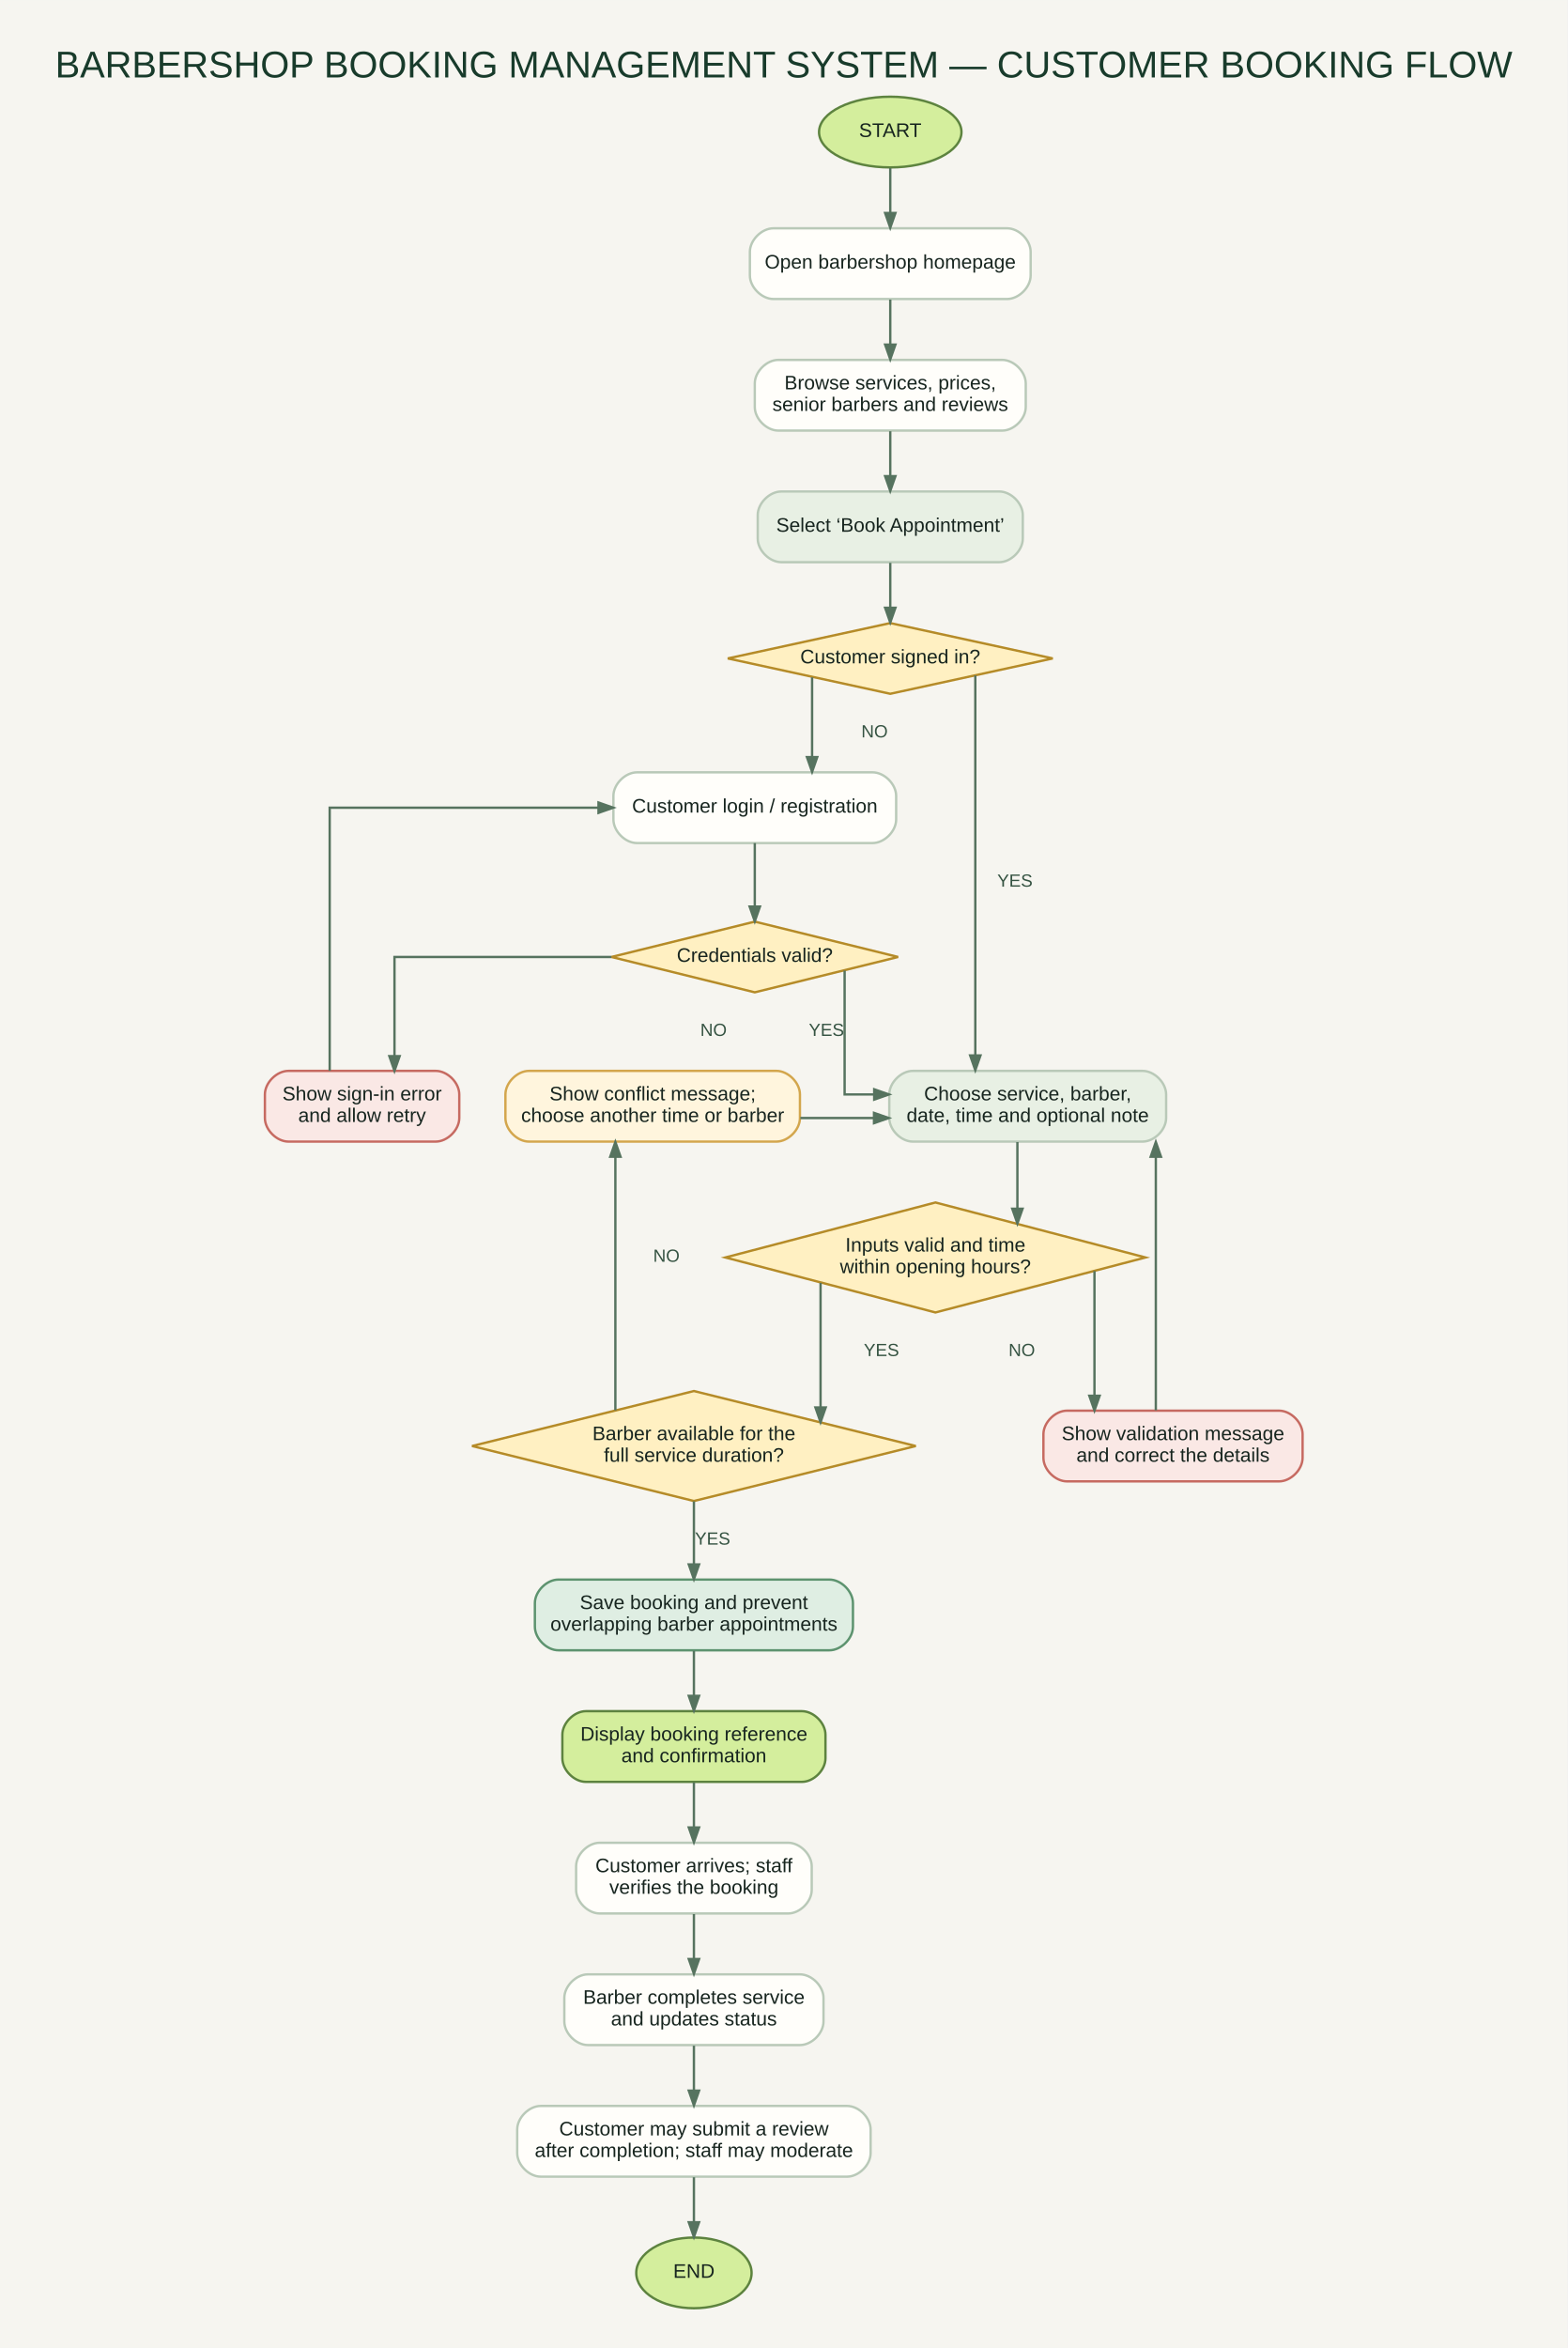
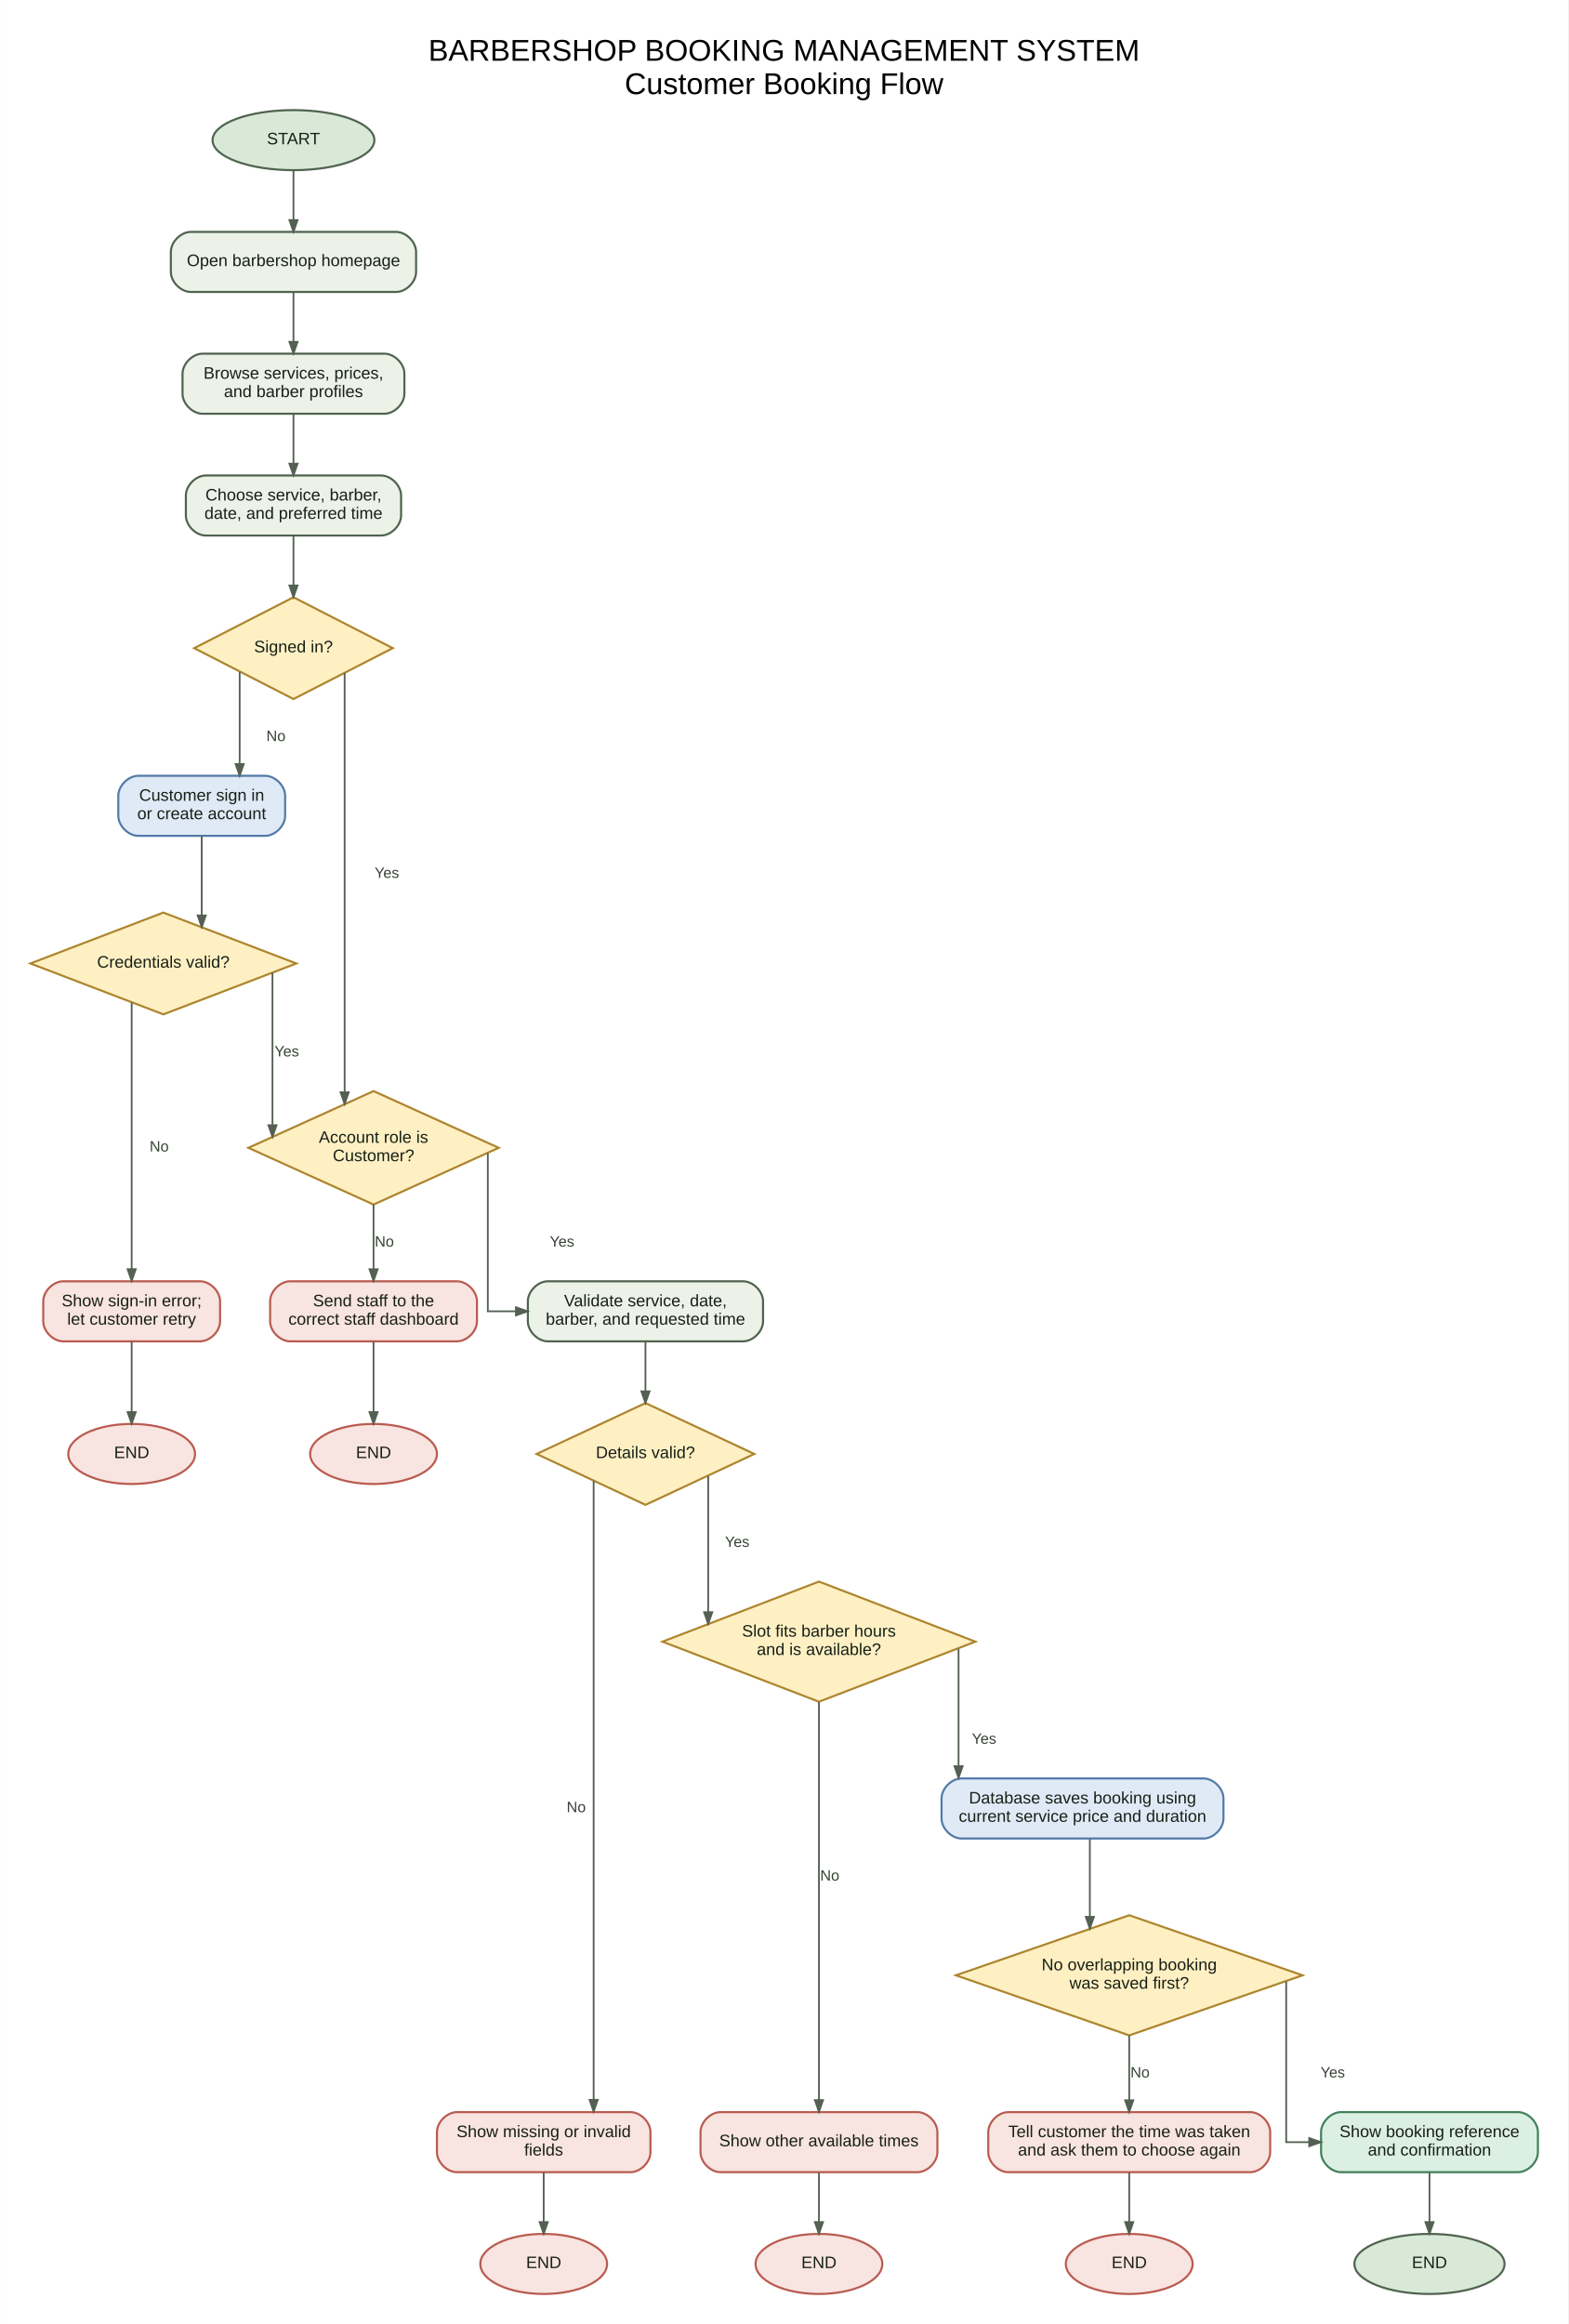
- <svg xmlns="http://www.w3.org/2000/svg" width="798pt" height="1195pt" viewBox="0.00 0.00 798.32 1195.32">
-   <g id="graph0" class="graph" transform="scale(1 1) rotate(0) translate(20.16 1175.16)">
-     <polygon fill="#f6f5f0" stroke="transparent" points="-20.16,20.16 -20.16,-1175.16 778.16,-1175.16 778.16,20.16 -20.16,20.16" />
-     <text text-anchor="middle" x="379" y="-1135.8" font-family="Arial" font-size="19.00" fill="#183b2b">BARBERSHOP BOOKING MANAGEMENT SYSTEM — CUSTOMER BOOKING FLOW</text>
+ <svg xmlns="http://www.w3.org/2000/svg" width="940pt" height="1393pt" viewBox="0.00 0.00 939.85 1393.00">
+   <g id="graph0" class="graph" transform="scale(1 1) rotate(0) translate(18 1375)">
+     <polygon fill="white" stroke="transparent" points="-18,18 -18,-1375 921.85,-1375 921.85,18 -18,18" />
+     <text text-anchor="middle" x="451.92" y="-1338.6" font-family="Arial" font-size="18.00">BARBERSHOP BOOKING MANAGEMENT SYSTEM</text>
+     <text text-anchor="middle" x="451.92" y="-1318.6" font-family="Arial" font-size="18.00">Customer Booking Flow</text>
    <g id="node1" class="node">
-       <ellipse fill="#d4ee9d" stroke="#5d833f" stroke-width="1.2" cx="433.25" cy="-1108" rx="36.27" ry="18" />
-       <text text-anchor="middle" x="433.25" y="-1105.5" font-family="Arial" font-size="10.00" fill="#17251f">START</text>
+       <ellipse fill="#d8ead7" stroke="#50634f" stroke-width="1.25" cx="157.85" cy="-1291" rx="48.5" ry="18" />
+       <text text-anchor="middle" x="157.85" y="-1288.5" font-family="Arial" font-size="10.00" fill="#172016">START</text>
    </g>
    <g id="node2" class="node">
-       <path fill="#fffefa" stroke="#b9c9b8" stroke-width="1.2" d="M492.75,-1059C492.75,-1059 373.75,-1059 373.75,-1059 367.75,-1059 361.75,-1053 361.75,-1047 361.75,-1047 361.75,-1035 361.75,-1035 361.75,-1029 367.75,-1023 373.75,-1023 373.75,-1023 492.75,-1023 492.75,-1023 498.75,-1023 504.75,-1029 504.75,-1035 504.75,-1035 504.75,-1047 504.75,-1047 504.75,-1053 498.75,-1059 492.75,-1059" />
-       <text text-anchor="middle" x="433.25" y="-1038.5" font-family="Arial" font-size="10.00" fill="#17251f">Open barbershop homepage</text>
+       <path fill="#edf2e8" stroke="#50634f" stroke-width="1.25" d="M219.35,-1236C219.35,-1236 96.35,-1236 96.35,-1236 90.35,-1236 84.35,-1230 84.35,-1224 84.35,-1224 84.35,-1212 84.35,-1212 84.35,-1206 90.35,-1200 96.35,-1200 96.35,-1200 219.35,-1200 219.35,-1200 225.35,-1200 231.35,-1206 231.35,-1212 231.35,-1212 231.35,-1224 231.35,-1224 231.35,-1230 225.35,-1236 219.35,-1236" />
+       <text text-anchor="middle" x="157.85" y="-1215.5" font-family="Arial" font-size="10.00" fill="#172016">Open barbershop homepage</text>
    </g>
    <g id="edge1" class="edge">
-       <path fill="none" stroke="#56735f" stroke-width="1.2" d="M433.25,-1089.69C433.25,-1089.69 433.25,-1066.79 433.25,-1066.79" />
-       <polygon fill="#56735f" stroke="#56735f" stroke-width="1.2" points="435.88,-1066.79 433.25,-1059.29 430.63,-1066.79 435.88,-1066.79" />
+       <path fill="none" stroke="#536052" stroke-width="1.05" d="M157.85,-1272.96C157.85,-1272.96 157.85,-1243.09 157.85,-1243.09" />
+       <polygon fill="#536052" stroke="#536052" stroke-width="1.05" points="160.3,-1243.09 157.85,-1236.09 155.4,-1243.09 160.3,-1243.09" />
    </g>
    <g id="node3" class="node">
-       <path fill="#fffefa" stroke="#b9c9b8" stroke-width="1.2" d="M490.25,-992C490.25,-992 376.25,-992 376.25,-992 370.25,-992 364.25,-986 364.25,-980 364.25,-980 364.25,-968 364.25,-968 364.25,-962 370.25,-956 376.25,-956 376.25,-956 490.25,-956 490.25,-956 496.25,-956 502.25,-962 502.25,-968 502.25,-968 502.25,-980 502.25,-980 502.25,-986 496.25,-992 490.25,-992" />
-       <text text-anchor="middle" x="433.25" y="-977" font-family="Arial" font-size="10.00" fill="#17251f">Browse services, prices,</text>
-       <text text-anchor="middle" x="433.25" y="-966" font-family="Arial" font-size="10.00" fill="#17251f">senior barbers and reviews</text>
+       <path fill="#edf2e8" stroke="#50634f" stroke-width="1.25" d="M212.35,-1163C212.35,-1163 103.35,-1163 103.35,-1163 97.35,-1163 91.35,-1157 91.35,-1151 91.35,-1151 91.35,-1139 91.35,-1139 91.35,-1133 97.35,-1127 103.35,-1127 103.35,-1127 212.35,-1127 212.35,-1127 218.35,-1127 224.35,-1133 224.35,-1139 224.35,-1139 224.35,-1151 224.35,-1151 224.35,-1157 218.35,-1163 212.35,-1163" />
+       <text text-anchor="middle" x="157.85" y="-1148" font-family="Arial" font-size="10.00" fill="#172016">Browse services, prices,</text>
+       <text text-anchor="middle" x="157.85" y="-1137" font-family="Arial" font-size="10.00" fill="#172016">and barber profiles</text>
    </g>
    <g id="edge2" class="edge">
-       <path fill="none" stroke="#56735f" stroke-width="1.2" d="M433.25,-1022.69C433.25,-1022.69 433.25,-999.79 433.25,-999.79" />
-       <polygon fill="#56735f" stroke="#56735f" stroke-width="1.2" points="435.88,-999.79 433.25,-992.29 430.63,-999.79 435.88,-999.79" />
+       <path fill="none" stroke="#536052" stroke-width="1.05" d="M157.85,-1199.96C157.85,-1199.96 157.85,-1170.09 157.85,-1170.09" />
+       <polygon fill="#536052" stroke="#536052" stroke-width="1.05" points="160.3,-1170.09 157.85,-1163.09 155.4,-1170.09 160.3,-1170.09" />
    </g>
    <g id="node4" class="node">
-       <path fill="#e8f0e4" stroke="#b9c9b8" stroke-width="1.2" d="M488.75,-925C488.75,-925 377.75,-925 377.75,-925 371.75,-925 365.75,-919 365.75,-913 365.75,-913 365.75,-901 365.75,-901 365.75,-895 371.75,-889 377.75,-889 377.75,-889 488.75,-889 488.75,-889 494.75,-889 500.75,-895 500.75,-901 500.75,-901 500.75,-913 500.75,-913 500.75,-919 494.75,-925 488.75,-925" />
-       <text text-anchor="middle" x="433.25" y="-904.5" font-family="Arial" font-size="10.00" fill="#17251f">Select ‘Book Appointment’</text>
+       <path fill="#edf2e8" stroke="#50634f" stroke-width="1.25" d="M210.35,-1090C210.35,-1090 105.35,-1090 105.35,-1090 99.35,-1090 93.35,-1084 93.35,-1078 93.35,-1078 93.35,-1066 93.35,-1066 93.35,-1060 99.35,-1054 105.35,-1054 105.35,-1054 210.35,-1054 210.35,-1054 216.35,-1054 222.35,-1060 222.35,-1066 222.35,-1066 222.35,-1078 222.35,-1078 222.35,-1084 216.35,-1090 210.35,-1090" />
+       <text text-anchor="middle" x="157.85" y="-1075" font-family="Arial" font-size="10.00" fill="#172016">Choose service, barber,</text>
+       <text text-anchor="middle" x="157.85" y="-1064" font-family="Arial" font-size="10.00" fill="#172016">date, and preferred time</text>
    </g>
    <g id="edge3" class="edge">
-       <path fill="none" stroke="#56735f" stroke-width="1.2" d="M433.25,-955.69C433.25,-955.69 433.25,-932.79 433.25,-932.79" />
-       <polygon fill="#56735f" stroke="#56735f" stroke-width="1.2" points="435.88,-932.79 433.25,-925.29 430.63,-932.79 435.88,-932.79" />
+       <path fill="none" stroke="#536052" stroke-width="1.05" d="M157.85,-1126.96C157.85,-1126.96 157.85,-1097.09 157.85,-1097.09" />
+       <polygon fill="#536052" stroke="#536052" stroke-width="1.05" points="160.3,-1097.09 157.85,-1090.09 155.4,-1097.09 160.3,-1097.09" />
    </g>
    <g id="node5" class="node">
-       <polygon fill="#fff0c2" stroke="#b58b28" stroke-width="1.2" points="433.25,-858 350.5,-840 433.25,-822 516,-840 433.25,-858" />
-       <text text-anchor="middle" x="433.25" y="-837.5" font-family="Arial" font-size="10.00" fill="#17251f">Customer signed in?</text>
+       <polygon fill="#fff0c4" stroke="#ad852d" stroke-width="1.25" points="157.85,-1017 98.35,-986.5 157.85,-956 217.35,-986.5 157.85,-1017" />
+       <text text-anchor="middle" x="157.85" y="-984" font-family="Arial" font-size="10.00" fill="#172016">Signed in?</text>
    </g>
    <g id="edge4" class="edge">
-       <path fill="none" stroke="#56735f" stroke-width="1.2" d="M433.25,-888.69C433.25,-888.69 433.25,-865.79 433.25,-865.79" />
-       <polygon fill="#56735f" stroke="#56735f" stroke-width="1.2" points="435.88,-865.79 433.25,-858.29 430.63,-865.79 435.88,-865.79" />
+       <path fill="none" stroke="#536052" stroke-width="1.05" d="M157.85,-1053.87C157.85,-1053.87 157.85,-1024.06 157.85,-1024.06" />
+       <polygon fill="#536052" stroke="#536052" stroke-width="1.05" points="160.3,-1024.06 157.85,-1017.06 155.4,-1024.06 160.3,-1024.06" />
    </g>
    <g id="node6" class="node">
-       <path fill="#fffefa" stroke="#b9c9b8" stroke-width="1.2" d="M424.25,-782C424.25,-782 304.25,-782 304.25,-782 298.25,-782 292.25,-776 292.25,-770 292.25,-770 292.25,-758 292.25,-758 292.25,-752 298.25,-746 304.25,-746 304.25,-746 424.25,-746 424.25,-746 430.25,-746 436.25,-752 436.25,-758 436.25,-758 436.25,-770 436.25,-770 436.25,-776 430.25,-782 424.25,-782" />
-       <text text-anchor="middle" x="364.25" y="-761.5" font-family="Arial" font-size="10.00" fill="#17251f">Customer login / registration</text>
+       <path fill="#e0eaf7" stroke="#537aa8" stroke-width="1.25" d="M140.85,-910C140.85,-910 64.85,-910 64.85,-910 58.85,-910 52.85,-904 52.85,-898 52.85,-898 52.85,-886 52.85,-886 52.85,-880 58.85,-874 64.85,-874 64.85,-874 140.85,-874 140.85,-874 146.85,-874 152.85,-880 152.85,-886 152.85,-886 152.85,-898 152.85,-898 152.85,-904 146.85,-910 140.85,-910" />
+       <text text-anchor="middle" x="102.85" y="-895" font-family="Arial" font-size="10.00" fill="#172016">Customer sign in</text>
+       <text text-anchor="middle" x="102.85" y="-884" font-family="Arial" font-size="10.00" fill="#172016">or create account</text>
    </g>
    <g id="edge6" class="edge">
-       <path fill="none" stroke="#56735f" stroke-width="1.2" d="M393.44,-830.37C393.44,-830.37 393.44,-789.75 393.44,-789.75" />
-       <polygon fill="#56735f" stroke="#56735f" stroke-width="1.2" points="396.06,-789.75 393.44,-782.25 390.81,-789.75 396.06,-789.75" />
-       <text text-anchor="middle" x="425.25" y="-799.8" font-family="Arial" font-size="9.00" fill="#355342">NO</text>
+       <path fill="none" stroke="#536052" stroke-width="1.05" d="M125.6,-972.15C125.6,-972.15 125.6,-917.05 125.6,-917.05" />
+       <polygon fill="#536052" stroke="#536052" stroke-width="1.05" points="128.05,-917.05 125.6,-910.05 123.15,-917.05 128.05,-917.05" />
+       <text text-anchor="middle" x="147.35" y="-930.8" font-family="Arial" font-size="9.00" fill="#374235">No</text>
    </g>
    <g id="node9" class="node">
-       <path fill="#e8f0e4" stroke="#b9c9b8" stroke-width="1.2" d="M561.75,-630C561.75,-630 444.75,-630 444.75,-630 438.75,-630 432.75,-624 432.75,-618 432.75,-618 432.75,-606 432.75,-606 432.75,-600 438.75,-594 444.75,-594 444.75,-594 561.75,-594 561.75,-594 567.75,-594 573.75,-600 573.75,-606 573.75,-606 573.75,-618 573.75,-618 573.75,-624 567.75,-630 561.75,-630" />
-       <text text-anchor="middle" x="503.25" y="-615" font-family="Arial" font-size="10.00" fill="#17251f">Choose service, barber,</text>
-       <text text-anchor="middle" x="503.25" y="-604" font-family="Arial" font-size="10.00" fill="#17251f">date, time and optional note</text>
+       <polygon fill="#fff0c4" stroke="#ad852d" stroke-width="1.25" points="205.85,-721 130.82,-687 205.85,-653 280.87,-687 205.85,-721" />
+       <text text-anchor="middle" x="205.85" y="-690" font-family="Arial" font-size="10.00" fill="#172016">Account role is</text>
+       <text text-anchor="middle" x="205.85" y="-679" font-family="Arial" font-size="10.00" fill="#172016">Customer?</text>
    </g>
    <g id="edge5" class="edge">
-       <path fill="none" stroke="#56735f" stroke-width="1.2" d="M476.56,-831.34C476.56,-831.34 476.56,-637.84 476.56,-637.84" />
-       <polygon fill="#56735f" stroke="#56735f" stroke-width="1.2" points="479.19,-637.84 476.56,-630.34 473.94,-637.84 479.19,-637.84" />
-       <text text-anchor="middle" x="496.75" y="-723.8" font-family="Arial" font-size="9.00" fill="#355342">YES</text>
+       <path fill="none" stroke="#536052" stroke-width="1.05" d="M188.52,-971.65C188.52,-971.65 188.52,-720.29 188.52,-720.29" />
+       <polygon fill="#536052" stroke="#536052" stroke-width="1.05" points="190.97,-720.29 188.52,-713.29 186.07,-720.29 190.97,-720.29" />
+       <text text-anchor="middle" x="213.85" y="-848.8" font-family="Arial" font-size="9.00" fill="#374235">Yes</text>
    </g>
    <g id="node7" class="node">
-       <polygon fill="#fff0c2" stroke="#b58b28" stroke-width="1.2" points="364.25,-706 291.25,-688 364.25,-670 437.25,-688 364.25,-706" />
-       <text text-anchor="middle" x="364.25" y="-685.5" font-family="Arial" font-size="10.00" fill="#17251f">Credentials valid?</text>
+       <polygon fill="#fff0c4" stroke="#ad852d" stroke-width="1.25" points="79.85,-828 0.15,-797.5 79.85,-767 159.54,-797.5 79.85,-828" />
+       <text text-anchor="middle" x="79.85" y="-795" font-family="Arial" font-size="10.00" fill="#172016">Credentials valid?</text>
    </g>
    <g id="edge7" class="edge">
-       <path fill="none" stroke="#56735f" stroke-width="1.2" d="M364.25,-745.99C364.25,-745.99 364.25,-713.65 364.25,-713.65" />
-       <polygon fill="#56735f" stroke="#56735f" stroke-width="1.2" points="366.88,-713.65 364.25,-706.15 361.63,-713.65 366.88,-713.65" />
+       <path fill="none" stroke="#536052" stroke-width="1.05" d="M102.85,-873.78C102.85,-873.78 102.85,-826.31 102.85,-826.31" />
+       <polygon fill="#536052" stroke="#536052" stroke-width="1.05" points="105.3,-826.31 102.85,-819.31 100.4,-826.31 105.3,-826.31" />
    </g>
    <g id="node8" class="node">
-       <path fill="#fae8e5" stroke="#c66a61" stroke-width="1.2" d="M201.75,-630C201.75,-630 126.75,-630 126.75,-630 120.75,-630 114.75,-624 114.75,-618 114.75,-618 114.75,-606 114.75,-606 114.75,-600 120.75,-594 126.75,-594 126.75,-594 201.75,-594 201.75,-594 207.75,-594 213.75,-600 213.75,-606 213.75,-606 213.75,-618 213.75,-618 213.75,-624 207.75,-630 201.75,-630" />
-       <text text-anchor="middle" x="164.25" y="-615" font-family="Arial" font-size="10.00" fill="#17251f">Show sign-in error</text>
-       <text text-anchor="middle" x="164.25" y="-604" font-family="Arial" font-size="10.00" fill="#17251f">and allow retry</text>
+       <path fill="#f8e4e0" stroke="#b95b50" stroke-width="1.25" d="M101.85,-607C101.85,-607 19.85,-607 19.85,-607 13.85,-607 7.85,-601 7.85,-595 7.85,-595 7.85,-583 7.85,-583 7.85,-577 13.85,-571 19.85,-571 19.85,-571 101.85,-571 101.85,-571 107.85,-571 113.85,-577 113.85,-583 113.85,-583 113.85,-595 113.85,-595 113.85,-601 107.85,-607 101.85,-607" />
+       <text text-anchor="middle" x="60.85" y="-592" font-family="Arial" font-size="10.00" fill="#172016">Show sign-in error;</text>
+       <text text-anchor="middle" x="60.85" y="-581" font-family="Arial" font-size="10.00" fill="#172016">let customer retry</text>
    </g>
    <g id="edge9" class="edge">
-       <path fill="none" stroke="#56735f" stroke-width="1.2" d="M291.2,-688C240.03,-688 180.75,-688 180.75,-688 180.75,-688 180.75,-637.51 180.75,-637.51" />
-       <polygon fill="#56735f" stroke="#56735f" stroke-width="1.2" points="183.38,-637.51 180.75,-630.01 178.13,-637.51 183.38,-637.51" />
-       <text text-anchor="middle" x="343.25" y="-647.8" font-family="Arial" font-size="9.00" fill="#355342">NO</text>
+       <path fill="none" stroke="#536052" stroke-width="1.05" d="M60.85,-773.99C60.85,-773.99 60.85,-614.26 60.85,-614.26" />
+       <polygon fill="#536052" stroke="#536052" stroke-width="1.05" points="63.3,-614.26 60.85,-607.26 58.4,-614.26 63.3,-614.26" />
+       <text text-anchor="middle" x="77.35" y="-684.8" font-family="Arial" font-size="9.00" fill="#374235">No</text>
    </g>
    <g id="edge8" class="edge">
-       <path fill="none" stroke="#56735f" stroke-width="1.2" d="M410,-681.03C410,-663.33 410,-618 410,-618 410,-618 425.07,-618 425.07,-618" />
-       <polygon fill="#56735f" stroke="#56735f" stroke-width="1.2" points="425.07,-620.63 432.57,-618 425.07,-615.38 425.07,-620.63" />
-       <text text-anchor="middle" x="400.75" y="-647.8" font-family="Arial" font-size="9.00" fill="#355342">YES</text>
+       <path fill="none" stroke="#536052" stroke-width="1.05" d="M145.26,-791.87C145.26,-791.87 145.26,-700.58 145.26,-700.58" />
+       <polygon fill="#536052" stroke="#536052" stroke-width="1.05" points="147.71,-700.58 145.26,-693.58 142.81,-700.58 147.71,-700.58" />
+       <text text-anchor="middle" x="153.85" y="-741.8" font-family="Arial" font-size="9.00" fill="#374235">Yes</text>
+     </g>
+     <g id="node21" class="node">
+       <ellipse fill="#f8e4e0" stroke="#b95b50" stroke-width="1.25" cx="60.85" cy="-503.5" rx="38" ry="18" />
+       <text text-anchor="middle" x="60.85" y="-501" font-family="Arial" font-size="10.00" fill="#172016">END</text>
    </g>
    <g id="edge10" class="edge">
-       <path fill="none" stroke="#56735f" stroke-width="1.2" d="M147.75,-630.03C147.75,-670.3 147.75,-764 147.75,-764 147.75,-764 284.66,-764 284.66,-764" />
-       <polygon fill="#56735f" stroke="#56735f" stroke-width="1.2" points="284.66,-766.63 292.16,-764 284.66,-761.38 284.66,-766.63" />
+       <path fill="none" stroke="#536052" stroke-width="1.05" d="M60.85,-570.87C60.85,-570.87 60.85,-528.61 60.85,-528.61" />
+       <polygon fill="#536052" stroke="#536052" stroke-width="1.05" points="63.3,-528.61 60.85,-521.61 58.4,-528.61 63.3,-528.61" />
    </g>
    <g id="node10" class="node">
-       <polygon fill="#fff0c2" stroke="#b58b28" stroke-width="1.2" points="456.25,-563 349.25,-535 456.25,-507 563.25,-535 456.25,-563" />
-       <text text-anchor="middle" x="456.25" y="-538" font-family="Arial" font-size="10.00" fill="#17251f">Inputs valid and time</text>
-       <text text-anchor="middle" x="456.25" y="-527" font-family="Arial" font-size="10.00" fill="#17251f">within opening hours?</text>
+       <path fill="#f8e4e0" stroke="#b95b50" stroke-width="1.25" d="M255.85,-607C255.85,-607 155.85,-607 155.85,-607 149.85,-607 143.85,-601 143.85,-595 143.85,-595 143.85,-583 143.85,-583 143.85,-577 149.85,-571 155.85,-571 155.85,-571 255.85,-571 255.85,-571 261.85,-571 267.85,-577 267.85,-583 267.85,-583 267.85,-595 267.85,-595 267.85,-601 261.85,-607 255.85,-607" />
+       <text text-anchor="middle" x="205.85" y="-592" font-family="Arial" font-size="10.00" fill="#172016">Send staff to the</text>
+       <text text-anchor="middle" x="205.85" y="-581" font-family="Arial" font-size="10.00" fill="#172016">correct staff dashboard</text>
+     </g>
+     <g id="edge12" class="edge">
+       <path fill="none" stroke="#536052" stroke-width="1.05" d="M205.85,-653C205.85,-653 205.85,-614.25 205.85,-614.25" />
+       <polygon fill="#536052" stroke="#536052" stroke-width="1.05" points="208.3,-614.25 205.85,-607.25 203.4,-614.25 208.3,-614.25" />
+       <text text-anchor="middle" x="212.35" y="-627.8" font-family="Arial" font-size="9.00" fill="#374235">No</text>
+     </g>
+     <g id="node11" class="node">
+       <path fill="#edf2e8" stroke="#50634f" stroke-width="1.25" d="M427.35,-607C427.35,-607 310.35,-607 310.35,-607 304.35,-607 298.35,-601 298.35,-595 298.35,-595 298.35,-583 298.35,-583 298.35,-577 304.35,-571 310.35,-571 310.35,-571 427.35,-571 427.35,-571 433.35,-571 439.35,-577 439.35,-583 439.35,-583 439.35,-595 439.35,-595 439.35,-601 433.35,-607 427.35,-607" />
+       <text text-anchor="middle" x="368.85" y="-592" font-family="Arial" font-size="10.00" fill="#172016">Validate service, date,</text>
+       <text text-anchor="middle" x="368.85" y="-581" font-family="Arial" font-size="10.00" fill="#172016">barber, and requested time</text>
    </g>
    <g id="edge11" class="edge">
-       <path fill="none" stroke="#56735f" stroke-width="1.2" d="M498,-593.75C498,-593.75 498,-559.82 498,-559.82" />
-       <polygon fill="#56735f" stroke="#56735f" stroke-width="1.2" points="500.63,-559.82 498,-552.32 495.38,-559.82 500.63,-559.82" />
-     </g>
-     <g id="node11" class="node">
-       <path fill="#fae8e5" stroke="#c66a61" stroke-width="1.2" d="M631.25,-457C631.25,-457 523.25,-457 523.25,-457 517.25,-457 511.25,-451 511.25,-445 511.25,-445 511.25,-433 511.25,-433 511.25,-427 517.25,-421 523.25,-421 523.25,-421 631.25,-421 631.25,-421 637.25,-421 643.25,-427 643.25,-433 643.25,-433 643.25,-445 643.25,-445 643.25,-451 637.25,-457 631.25,-457" />
-       <text text-anchor="middle" x="577.25" y="-442" font-family="Arial" font-size="10.00" fill="#17251f">Show validation message</text>
-       <text text-anchor="middle" x="577.25" y="-431" font-family="Arial" font-size="10.00" fill="#17251f">and correct the details</text>
+       <path fill="none" stroke="#536052" stroke-width="1.05" d="M274.35,-683.74C274.35,-666.73 274.35,-589 274.35,-589 274.35,-589 291.2,-589 291.2,-589" />
+       <polygon fill="#536052" stroke="#536052" stroke-width="1.05" points="291.2,-591.45 298.2,-589 291.2,-586.55 291.2,-591.45" />
+       <text text-anchor="middle" x="318.85" y="-627.8" font-family="Arial" font-size="9.00" fill="#374235">Yes</text>
+     </g>
+     <g id="node22" class="node">
+       <ellipse fill="#f8e4e0" stroke="#b95b50" stroke-width="1.25" cx="205.85" cy="-503.5" rx="38" ry="18" />
+       <text text-anchor="middle" x="205.85" y="-501" font-family="Arial" font-size="10.00" fill="#172016">END</text>
    </g>
    <g id="edge13" class="edge">
-       <path fill="none" stroke="#56735f" stroke-width="1.2" d="M537.25,-528.1C537.25,-528.1 537.25,-464.58 537.25,-464.58" />
-       <polygon fill="#56735f" stroke="#56735f" stroke-width="1.2" points="539.88,-464.58 537.25,-457.08 534.63,-464.58 539.88,-464.58" />
-       <text text-anchor="middle" x="500.25" y="-484.8" font-family="Arial" font-size="9.00" fill="#355342">NO</text>
+       <path fill="none" stroke="#536052" stroke-width="1.05" d="M205.85,-570.87C205.85,-570.87 205.85,-528.61 205.85,-528.61" />
+       <polygon fill="#536052" stroke="#536052" stroke-width="1.05" points="208.3,-528.61 205.85,-521.61 203.4,-528.61 208.3,-528.61" />
    </g>
    <g id="node12" class="node">
-       <polygon fill="#fff0c2" stroke="#b58b28" stroke-width="1.2" points="333.25,-467 220.25,-439 333.25,-411 446.25,-439 333.25,-467" />
-       <text text-anchor="middle" x="333.25" y="-442" font-family="Arial" font-size="10.00" fill="#17251f">Barber available for the</text>
-       <text text-anchor="middle" x="333.25" y="-431" font-family="Arial" font-size="10.00" fill="#17251f">full service duration?</text>
-     </g>
-     <g id="edge12" class="edge">
-       <path fill="none" stroke="#56735f" stroke-width="1.2" d="M397.75,-522.05C397.75,-522.05 397.75,-458.64 397.75,-458.64" />
-       <polygon fill="#56735f" stroke="#56735f" stroke-width="1.2" points="400.38,-458.64 397.75,-451.14 395.13,-458.64 400.38,-458.64" />
-       <text text-anchor="middle" x="428.75" y="-484.8" font-family="Arial" font-size="9.00" fill="#355342">YES</text>
+       <polygon fill="#fff0c4" stroke="#ad852d" stroke-width="1.25" points="368.85,-534 303.61,-503.5 368.85,-473 434.08,-503.5 368.85,-534" />
+       <text text-anchor="middle" x="368.85" y="-501" font-family="Arial" font-size="10.00" fill="#172016">Details valid?</text>
    </g>
    <g id="edge14" class="edge">
-       <path fill="none" stroke="#56735f" stroke-width="1.2" d="M568.5,-457.19C568.5,-457.19 568.5,-586.3 568.5,-586.3" />
-       <polygon fill="#56735f" stroke="#56735f" stroke-width="1.2" points="565.88,-586.3 568.5,-593.8 571.13,-586.3 565.88,-586.3" />
+       <path fill="none" stroke="#536052" stroke-width="1.05" d="M368.85,-570.87C368.85,-570.87 368.85,-541.06 368.85,-541.06" />
+       <polygon fill="#536052" stroke="#536052" stroke-width="1.05" points="371.3,-541.06 368.85,-534.06 366.4,-541.06 371.3,-541.06" />
    </g>
    <g id="node13" class="node">
-       <path fill="#fff5dd" stroke="#d3a64d" stroke-width="1.2" d="M375.25,-630C375.25,-630 249.25,-630 249.25,-630 243.25,-630 237.25,-624 237.25,-618 237.25,-618 237.25,-606 237.25,-606 237.25,-600 243.25,-594 249.25,-594 249.25,-594 375.25,-594 375.25,-594 381.25,-594 387.25,-600 387.25,-606 387.25,-606 387.25,-618 387.25,-618 387.25,-624 381.25,-630 375.25,-630" />
-       <text text-anchor="middle" x="312.25" y="-615" font-family="Arial" font-size="10.00" fill="#17251f">Show conflict message;</text>
-       <text text-anchor="middle" x="312.25" y="-604" font-family="Arial" font-size="10.00" fill="#17251f">choose another time or barber</text>
+       <path fill="#f8e4e0" stroke="#b95b50" stroke-width="1.25" d="M359.85,-109C359.85,-109 255.85,-109 255.85,-109 249.85,-109 243.85,-103 243.85,-97 243.85,-97 243.85,-85 243.85,-85 243.85,-79 249.85,-73 255.85,-73 255.85,-73 359.85,-73 359.85,-73 365.85,-73 371.85,-79 371.85,-85 371.85,-85 371.85,-97 371.85,-97 371.85,-103 365.85,-109 359.85,-109" />
+       <text text-anchor="middle" x="307.85" y="-94" font-family="Arial" font-size="10.00" fill="#172016">Show missing or invalid</text>
+       <text text-anchor="middle" x="307.85" y="-83" font-family="Arial" font-size="10.00" fill="#172016">fields</text>
    </g>
    <g id="edge16" class="edge">
-       <path fill="none" stroke="#56735f" stroke-width="1.2" d="M293.25,-457.19C293.25,-457.19 293.25,-586.3 293.25,-586.3" />
-       <polygon fill="#56735f" stroke="#56735f" stroke-width="1.2" points="290.63,-586.3 293.25,-593.8 295.88,-586.3 290.63,-586.3" />
-       <text text-anchor="middle" x="319.25" y="-532.8" font-family="Arial" font-size="9.00" fill="#355342">NO</text>
+       <path fill="none" stroke="#536052" stroke-width="1.05" d="M337.79,-487.33C337.79,-487.33 337.79,-116.36 337.79,-116.36" />
+       <polygon fill="#536052" stroke="#536052" stroke-width="1.05" points="340.24,-116.36 337.79,-109.36 335.34,-116.36 340.24,-116.36" />
+       <text text-anchor="middle" x="327.35" y="-288.8" font-family="Arial" font-size="9.00" fill="#374235">No</text>
    </g>
    <g id="node14" class="node">
-       <path fill="#dfeee3" stroke="#5d936f" stroke-width="1.2" d="M402.25,-371C402.25,-371 264.25,-371 264.25,-371 258.25,-371 252.25,-365 252.25,-359 252.25,-359 252.25,-347 252.25,-347 252.25,-341 258.25,-335 264.25,-335 264.25,-335 402.25,-335 402.25,-335 408.25,-335 414.25,-341 414.25,-347 414.25,-347 414.25,-359 414.25,-359 414.25,-365 408.25,-371 402.25,-371" />
-       <text text-anchor="middle" x="333.25" y="-356" font-family="Arial" font-size="10.00" fill="#17251f">Save booking and prevent</text>
-       <text text-anchor="middle" x="333.25" y="-345" font-family="Arial" font-size="10.00" fill="#17251f">overlapping barber appointments</text>
+       <polygon fill="#fff0c4" stroke="#ad852d" stroke-width="1.25" points="472.85,-427 379.05,-391 472.85,-355 566.64,-391 472.85,-427" />
+       <text text-anchor="middle" x="472.85" y="-394" font-family="Arial" font-size="10.00" fill="#172016">Slot fits barber hours</text>
+       <text text-anchor="middle" x="472.85" y="-383" font-family="Arial" font-size="10.00" fill="#172016">and is available?</text>
    </g>
    <g id="edge15" class="edge">
-       <path fill="none" stroke="#56735f" stroke-width="1.2" d="M333.25,-410.84C333.25,-410.84 333.25,-378.7 333.25,-378.7" />
-       <polygon fill="#56735f" stroke="#56735f" stroke-width="1.2" points="335.88,-378.7 333.25,-371.2 330.63,-378.7 335.88,-378.7" />
-       <text text-anchor="middle" x="342.75" y="-388.8" font-family="Arial" font-size="9.00" fill="#355342">YES</text>
+       <path fill="none" stroke="#536052" stroke-width="1.05" d="M406.46,-490.15C406.46,-490.15 406.46,-408.66 406.46,-408.66" />
+       <polygon fill="#536052" stroke="#536052" stroke-width="1.05" points="408.91,-408.66 406.46,-401.66 404.01,-408.66 408.91,-408.66" />
+       <text text-anchor="middle" x="423.85" y="-447.8" font-family="Arial" font-size="9.00" fill="#374235">Yes</text>
+     </g>
+     <g id="node23" class="node">
+       <ellipse fill="#f8e4e0" stroke="#b95b50" stroke-width="1.25" cx="307.85" cy="-18" rx="38" ry="18" />
+       <text text-anchor="middle" x="307.85" y="-15.5" font-family="Arial" font-size="10.00" fill="#172016">END</text>
    </g>
    <g id="edge17" class="edge">
-       <path fill="none" stroke="#56735f" stroke-width="1.2" d="M387.46,-606C387.46,-606 424.97,-606 424.97,-606" />
-       <polygon fill="#56735f" stroke="#56735f" stroke-width="1.2" points="424.97,-608.63 432.47,-606 424.97,-603.38 424.97,-608.63" />
+       <path fill="none" stroke="#536052" stroke-width="1.05" d="M307.85,-72.96C307.85,-72.96 307.85,-43.09 307.85,-43.09" />
+       <polygon fill="#536052" stroke="#536052" stroke-width="1.05" points="310.3,-43.09 307.85,-36.09 305.4,-43.09 310.3,-43.09" />
    </g>
    <g id="node15" class="node">
-       <path fill="#d4ee9d" stroke="#5d833f" stroke-width="1.2" d="M388.25,-304C388.25,-304 278.25,-304 278.25,-304 272.25,-304 266.25,-298 266.25,-292 266.25,-292 266.25,-280 266.25,-280 266.25,-274 272.25,-268 278.25,-268 278.25,-268 388.25,-268 388.25,-268 394.25,-268 400.25,-274 400.25,-280 400.25,-280 400.25,-292 400.25,-292 400.25,-298 394.25,-304 388.25,-304" />
-       <text text-anchor="middle" x="333.25" y="-289" font-family="Arial" font-size="10.00" fill="#17251f">Display booking reference</text>
-       <text text-anchor="middle" x="333.25" y="-278" font-family="Arial" font-size="10.00" fill="#17251f">and confirmation</text>
+       <path fill="#f8e4e0" stroke="#b95b50" stroke-width="1.25" d="M531.85,-109C531.85,-109 413.85,-109 413.85,-109 407.85,-109 401.85,-103 401.85,-97 401.85,-97 401.85,-85 401.85,-85 401.85,-79 407.85,-73 413.85,-73 413.85,-73 531.85,-73 531.85,-73 537.85,-73 543.85,-79 543.85,-85 543.85,-85 543.85,-97 543.85,-97 543.85,-103 537.85,-109 531.85,-109" />
+       <text text-anchor="middle" x="472.85" y="-88.5" font-family="Arial" font-size="10.00" fill="#172016">Show other available times</text>
+     </g>
+     <g id="edge19" class="edge">
+       <path fill="none" stroke="#536052" stroke-width="1.05" d="M472.85,-354.81C472.85,-354.81 472.85,-116.2 472.85,-116.2" />
+       <polygon fill="#536052" stroke="#536052" stroke-width="1.05" points="475.3,-116.2 472.85,-109.2 470.4,-116.2 475.3,-116.2" />
+       <text text-anchor="middle" x="479.35" y="-247.8" font-family="Arial" font-size="9.00" fill="#374235">No</text>
+     </g>
+     <g id="node16" class="node">
+       <path fill="#e0eaf7" stroke="#537aa8" stroke-width="1.25" d="M703.35,-309C703.35,-309 558.35,-309 558.35,-309 552.35,-309 546.35,-303 546.35,-297 546.35,-297 546.35,-285 546.35,-285 546.35,-279 552.35,-273 558.35,-273 558.35,-273 703.35,-273 703.35,-273 709.35,-273 715.35,-279 715.35,-285 715.35,-285 715.35,-297 715.35,-297 715.35,-303 709.35,-309 703.35,-309" />
+       <text text-anchor="middle" x="630.85" y="-294" font-family="Arial" font-size="10.00" fill="#172016">Database saves booking using</text>
+       <text text-anchor="middle" x="630.85" y="-283" font-family="Arial" font-size="10.00" fill="#172016">current service price and duration</text>
    </g>
    <g id="edge18" class="edge">
-       <path fill="none" stroke="#56735f" stroke-width="1.2" d="M333.25,-334.69C333.25,-334.69 333.25,-311.79 333.25,-311.79" />
-       <polygon fill="#56735f" stroke="#56735f" stroke-width="1.2" points="335.88,-311.79 333.25,-304.29 330.63,-311.79 335.88,-311.79" />
-     </g>
-     <g id="node16" class="node">
-       <path fill="#fffefa" stroke="#b9c9b8" stroke-width="1.2" d="M381.25,-237C381.25,-237 285.25,-237 285.25,-237 279.25,-237 273.25,-231 273.25,-225 273.25,-225 273.25,-213 273.25,-213 273.25,-207 279.25,-201 285.25,-201 285.25,-201 381.25,-201 381.25,-201 387.25,-201 393.25,-207 393.25,-213 393.25,-213 393.25,-225 393.25,-225 393.25,-231 387.25,-237 381.25,-237" />
-       <text text-anchor="middle" x="333.25" y="-222" font-family="Arial" font-size="10.00" fill="#17251f">Customer arrives; staff</text>
-       <text text-anchor="middle" x="333.25" y="-211" font-family="Arial" font-size="10.00" fill="#17251f">verifies the booking</text>
-     </g>
-     <g id="edge19" class="edge">
-       <path fill="none" stroke="#56735f" stroke-width="1.2" d="M333.25,-267.69C333.25,-267.69 333.25,-244.79 333.25,-244.79" />
-       <polygon fill="#56735f" stroke="#56735f" stroke-width="1.2" points="335.88,-244.79 333.25,-237.29 330.63,-244.79 335.88,-244.79" />
+       <path fill="none" stroke="#536052" stroke-width="1.05" d="M556.54,-386.7C556.54,-386.7 556.54,-316.34 556.54,-316.34" />
+       <polygon fill="#536052" stroke="#536052" stroke-width="1.05" points="558.99,-316.34 556.54,-309.34 554.09,-316.34 558.99,-316.34" />
+       <text text-anchor="middle" x="571.85" y="-329.8" font-family="Arial" font-size="9.00" fill="#374235">Yes</text>
+     </g>
+     <g id="node24" class="node">
+       <ellipse fill="#f8e4e0" stroke="#b95b50" stroke-width="1.25" cx="472.85" cy="-18" rx="38" ry="18" />
+       <text text-anchor="middle" x="472.85" y="-15.5" font-family="Arial" font-size="10.00" fill="#172016">END</text>
+     </g>
+     <g id="edge20" class="edge">
+       <path fill="none" stroke="#536052" stroke-width="1.05" d="M472.85,-72.96C472.85,-72.96 472.85,-43.09 472.85,-43.09" />
+       <polygon fill="#536052" stroke="#536052" stroke-width="1.05" points="475.3,-43.09 472.85,-36.09 470.4,-43.09 475.3,-43.09" />
    </g>
    <g id="node17" class="node">
-       <path fill="#fffefa" stroke="#b9c9b8" stroke-width="1.2" d="M387.25,-170C387.25,-170 279.25,-170 279.25,-170 273.25,-170 267.25,-164 267.25,-158 267.25,-158 267.25,-146 267.25,-146 267.25,-140 273.25,-134 279.25,-134 279.25,-134 387.25,-134 387.25,-134 393.25,-134 399.25,-140 399.25,-146 399.25,-146 399.25,-158 399.25,-158 399.25,-164 393.25,-170 387.25,-170" />
-       <text text-anchor="middle" x="333.25" y="-155" font-family="Arial" font-size="10.00" fill="#17251f">Barber completes service</text>
-       <text text-anchor="middle" x="333.25" y="-144" font-family="Arial" font-size="10.00" fill="#17251f">and updates status</text>
-     </g>
-     <g id="edge20" class="edge">
-       <path fill="none" stroke="#56735f" stroke-width="1.2" d="M333.25,-200.69C333.25,-200.69 333.25,-177.79 333.25,-177.79" />
-       <polygon fill="#56735f" stroke="#56735f" stroke-width="1.2" points="335.88,-177.79 333.25,-170.29 330.63,-177.79 335.88,-177.79" />
+       <polygon fill="#fff0c4" stroke="#ad852d" stroke-width="1.25" points="658.85,-227 554.96,-191 658.85,-155 762.74,-191 658.85,-227" />
+       <text text-anchor="middle" x="658.85" y="-194" font-family="Arial" font-size="10.00" fill="#172016">No overlapping booking</text>
+       <text text-anchor="middle" x="658.85" y="-183" font-family="Arial" font-size="10.00" fill="#172016">was saved first?</text>
+     </g>
+     <g id="edge21" class="edge">
+       <path fill="none" stroke="#536052" stroke-width="1.05" d="M635.25,-272.66C635.25,-272.66 635.25,-226.05 635.25,-226.05" />
+       <polygon fill="#536052" stroke="#536052" stroke-width="1.05" points="637.7,-226.05 635.25,-219.05 632.8,-226.05 637.7,-226.05" />
    </g>
    <g id="node18" class="node">
-       <path fill="#fffefa" stroke="#b9c9b8" stroke-width="1.2" d="M411.25,-103C411.25,-103 255.25,-103 255.25,-103 249.25,-103 243.25,-97 243.25,-91 243.25,-91 243.25,-79 243.25,-79 243.25,-73 249.25,-67 255.25,-67 255.25,-67 411.25,-67 411.25,-67 417.25,-67 423.25,-73 423.25,-79 423.25,-79 423.25,-91 423.25,-91 423.25,-97 417.25,-103 411.25,-103" />
-       <text text-anchor="middle" x="333.25" y="-88" font-family="Arial" font-size="10.00" fill="#17251f">Customer may submit a review</text>
-       <text text-anchor="middle" x="333.25" y="-77" font-family="Arial" font-size="10.00" fill="#17251f">after completion; staff may moderate</text>
-     </g>
-     <g id="edge21" class="edge">
-       <path fill="none" stroke="#56735f" stroke-width="1.2" d="M333.25,-133.69C333.25,-133.69 333.25,-110.79 333.25,-110.79" />
-       <polygon fill="#56735f" stroke="#56735f" stroke-width="1.2" points="335.88,-110.79 333.25,-103.29 330.63,-110.79 335.88,-110.79" />
+       <path fill="#f8e4e0" stroke="#b95b50" stroke-width="1.25" d="M731.35,-109C731.35,-109 586.35,-109 586.35,-109 580.35,-109 574.35,-103 574.35,-97 574.35,-97 574.35,-85 574.35,-85 574.35,-79 580.35,-73 586.35,-73 586.35,-73 731.35,-73 731.35,-73 737.35,-73 743.35,-79 743.35,-85 743.35,-85 743.35,-97 743.35,-97 743.35,-103 737.35,-109 731.35,-109" />
+       <text text-anchor="middle" x="658.85" y="-94" font-family="Arial" font-size="10.00" fill="#172016">Tell customer the time was taken</text>
+       <text text-anchor="middle" x="658.85" y="-83" font-family="Arial" font-size="10.00" fill="#172016">and ask them to choose again</text>
+     </g>
+     <g id="edge23" class="edge">
+       <path fill="none" stroke="#536052" stroke-width="1.05" d="M658.85,-154.9C658.85,-154.9 658.85,-116.09 658.85,-116.09" />
+       <polygon fill="#536052" stroke="#536052" stroke-width="1.05" points="661.3,-116.09 658.85,-109.09 656.4,-116.09 661.3,-116.09" />
+       <text text-anchor="middle" x="665.35" y="-129.8" font-family="Arial" font-size="9.00" fill="#374235">No</text>
    </g>
    <g id="node19" class="node">
-       <ellipse fill="#d4ee9d" stroke="#5d833f" stroke-width="1.2" cx="333.25" cy="-18" rx="29.37" ry="18" />
-       <text text-anchor="middle" x="333.25" y="-15.5" font-family="Arial" font-size="10.00" fill="#17251f">END</text>
+       <path fill="#dcefe3" stroke="#42815a" stroke-width="1.25" d="M891.85,-109C891.85,-109 785.85,-109 785.85,-109 779.85,-109 773.85,-103 773.85,-97 773.85,-97 773.85,-85 773.85,-85 773.85,-79 779.85,-73 785.85,-73 785.85,-73 891.85,-73 891.85,-73 897.85,-73 903.85,-79 903.85,-85 903.85,-85 903.85,-97 903.85,-97 903.85,-103 897.85,-109 891.85,-109" />
+       <text text-anchor="middle" x="838.85" y="-94" font-family="Arial" font-size="10.00" fill="#172016">Show booking reference</text>
+       <text text-anchor="middle" x="838.85" y="-83" font-family="Arial" font-size="10.00" fill="#172016">and confirmation</text>
    </g>
    <g id="edge22" class="edge">
-       <path fill="none" stroke="#56735f" stroke-width="1.2" d="M333.25,-66.69C333.25,-66.69 333.25,-43.79 333.25,-43.79" />
-       <polygon fill="#56735f" stroke="#56735f" stroke-width="1.2" points="335.88,-43.79 333.25,-36.29 330.63,-43.79 335.88,-43.79" />
+       <path fill="none" stroke="#536052" stroke-width="1.05" d="M752.94,-187.2C752.94,-168.94 752.94,-91 752.94,-91 752.94,-91 766.74,-91 766.74,-91" />
+       <polygon fill="#536052" stroke="#536052" stroke-width="1.05" points="766.74,-93.45 773.74,-91 766.74,-88.55 766.74,-93.45" />
+       <text text-anchor="middle" x="780.85" y="-129.8" font-family="Arial" font-size="9.00" fill="#374235">Yes</text>
+     </g>
+     <g id="node25" class="node">
+       <ellipse fill="#f8e4e0" stroke="#b95b50" stroke-width="1.25" cx="658.85" cy="-18" rx="38" ry="18" />
+       <text text-anchor="middle" x="658.85" y="-15.5" font-family="Arial" font-size="10.00" fill="#172016">END</text>
+     </g>
+     <g id="edge24" class="edge">
+       <path fill="none" stroke="#536052" stroke-width="1.05" d="M658.85,-72.96C658.85,-72.96 658.85,-43.09 658.85,-43.09" />
+       <polygon fill="#536052" stroke="#536052" stroke-width="1.05" points="661.3,-43.09 658.85,-36.09 656.4,-43.09 661.3,-43.09" />
+     </g>
+     <g id="node20" class="node">
+       <ellipse fill="#d8ead7" stroke="#50634f" stroke-width="1.25" cx="838.85" cy="-18" rx="45" ry="18" />
+       <text text-anchor="middle" x="838.85" y="-15.5" font-family="Arial" font-size="10.00" fill="#172016">END</text>
+     </g>
+     <g id="edge25" class="edge">
+       <path fill="none" stroke="#536052" stroke-width="1.05" d="M838.85,-72.96C838.85,-72.96 838.85,-43.09 838.85,-43.09" />
+       <polygon fill="#536052" stroke="#536052" stroke-width="1.05" points="841.3,-43.09 838.85,-36.09 836.4,-43.09 841.3,-43.09" />
    </g>
  </g>
</svg>
